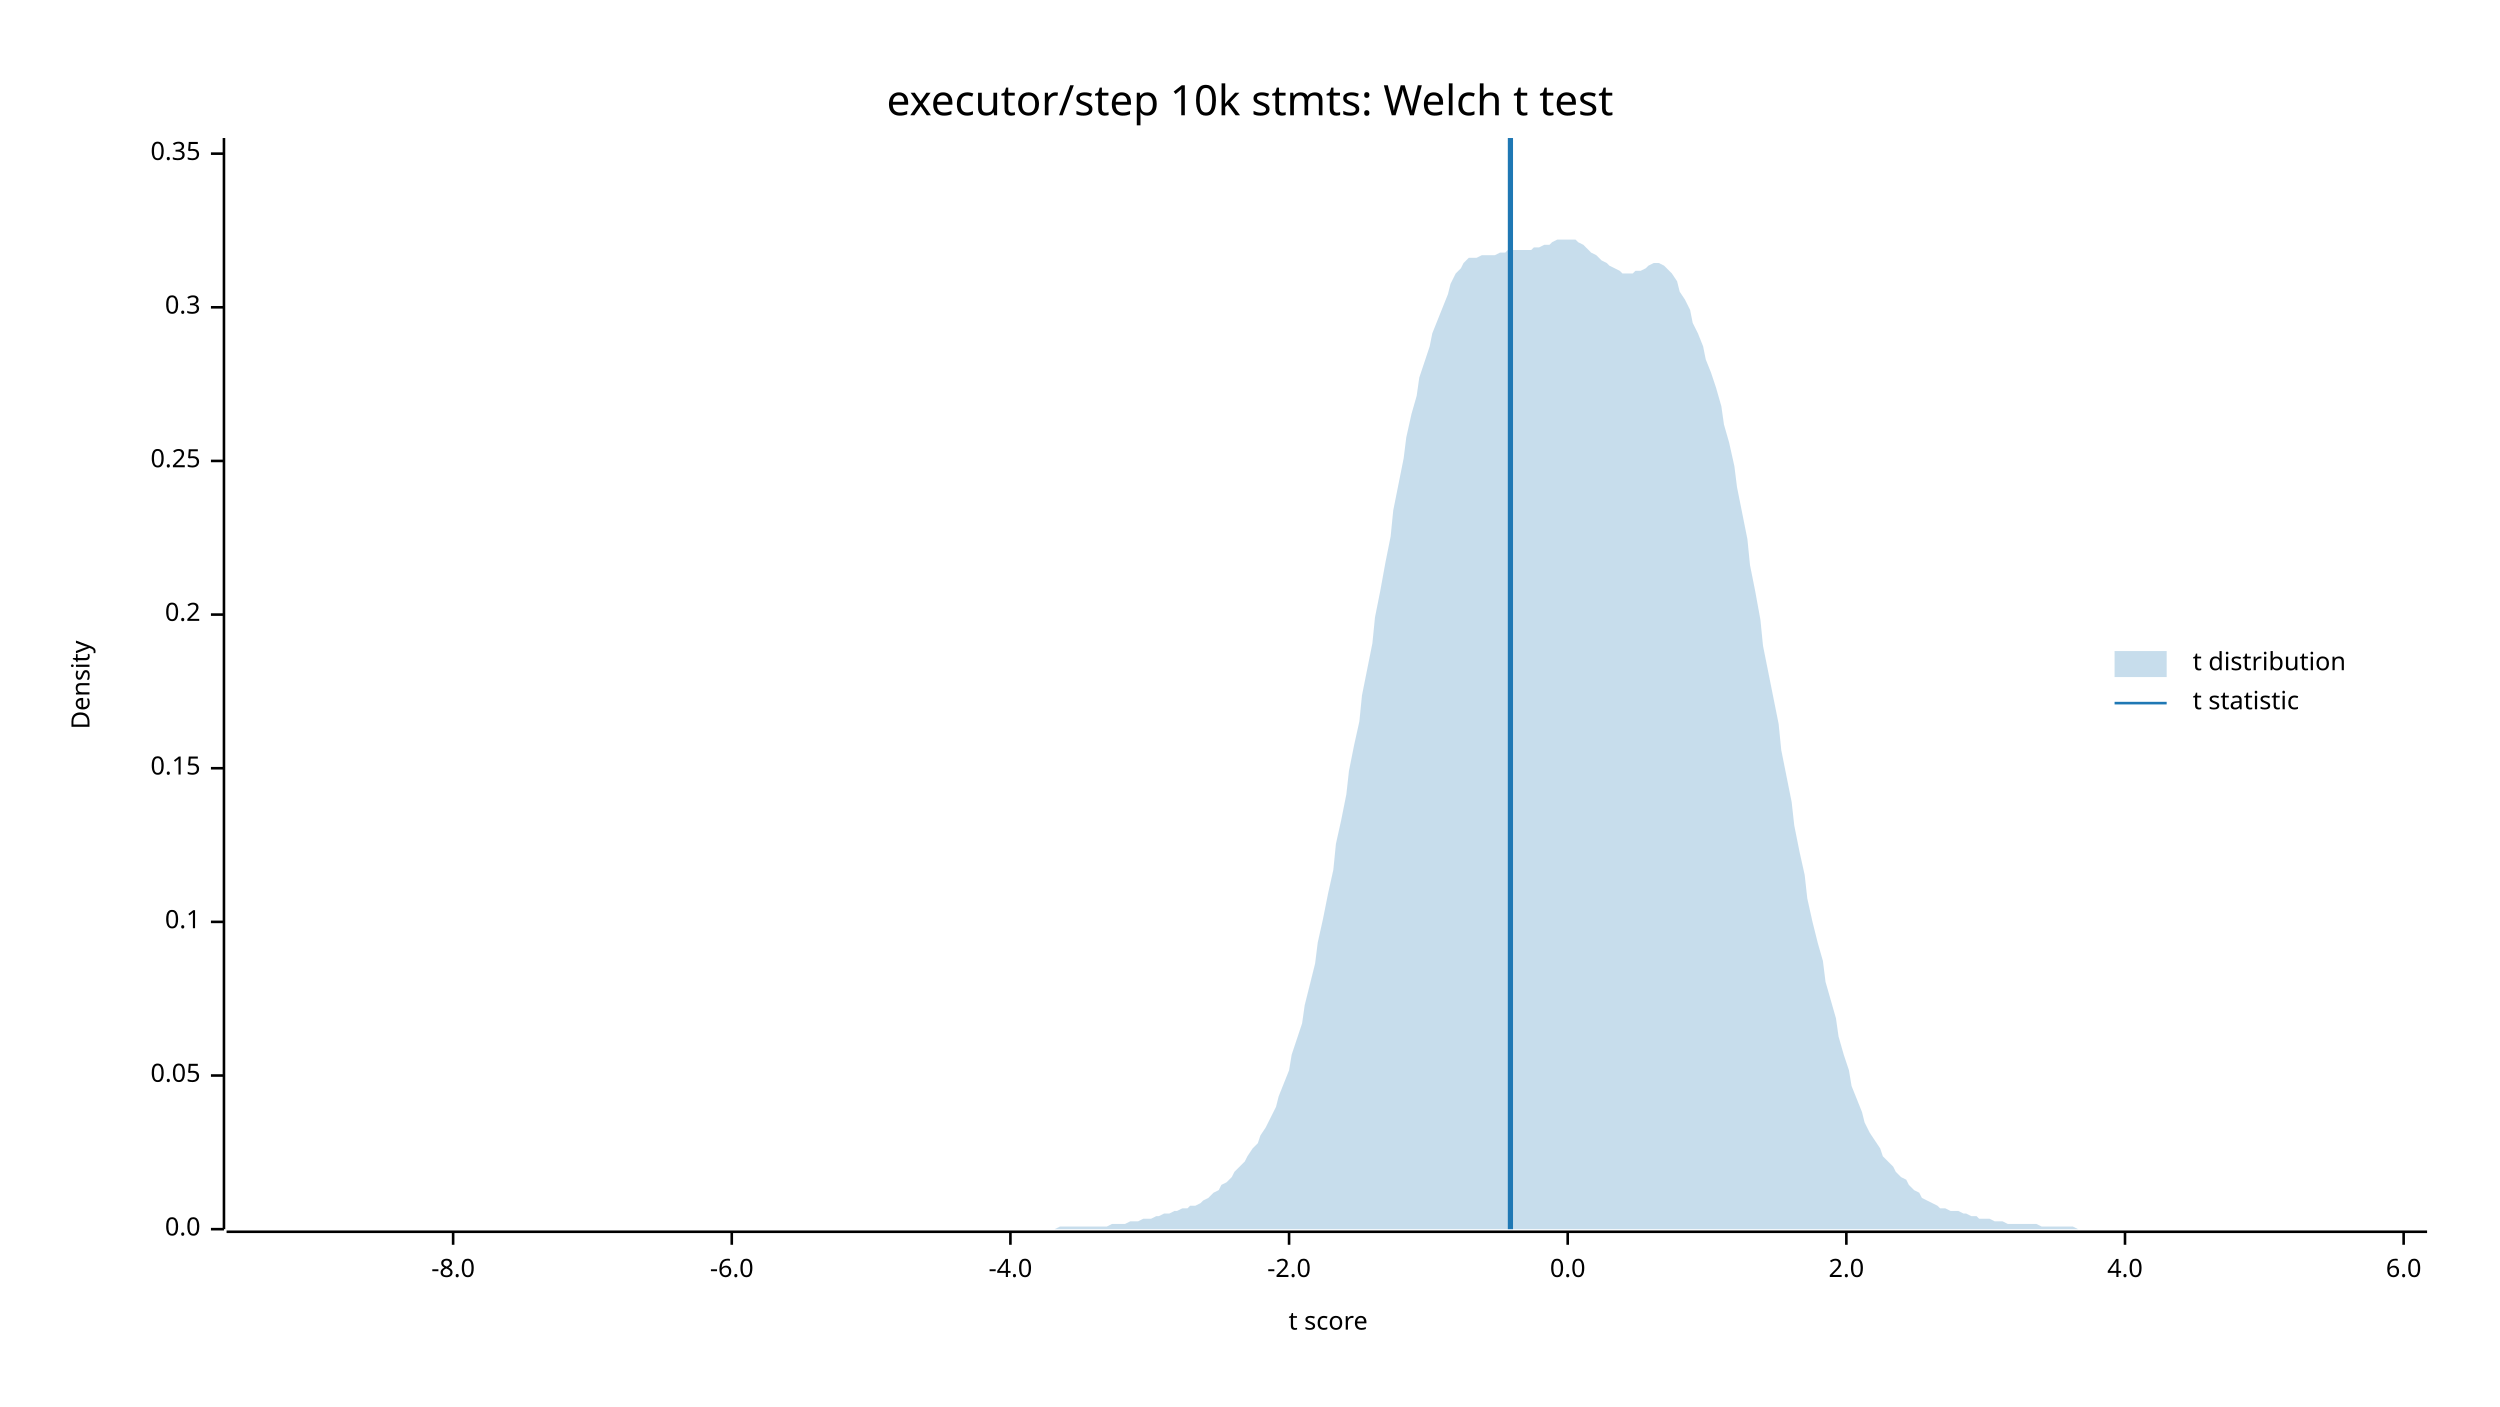
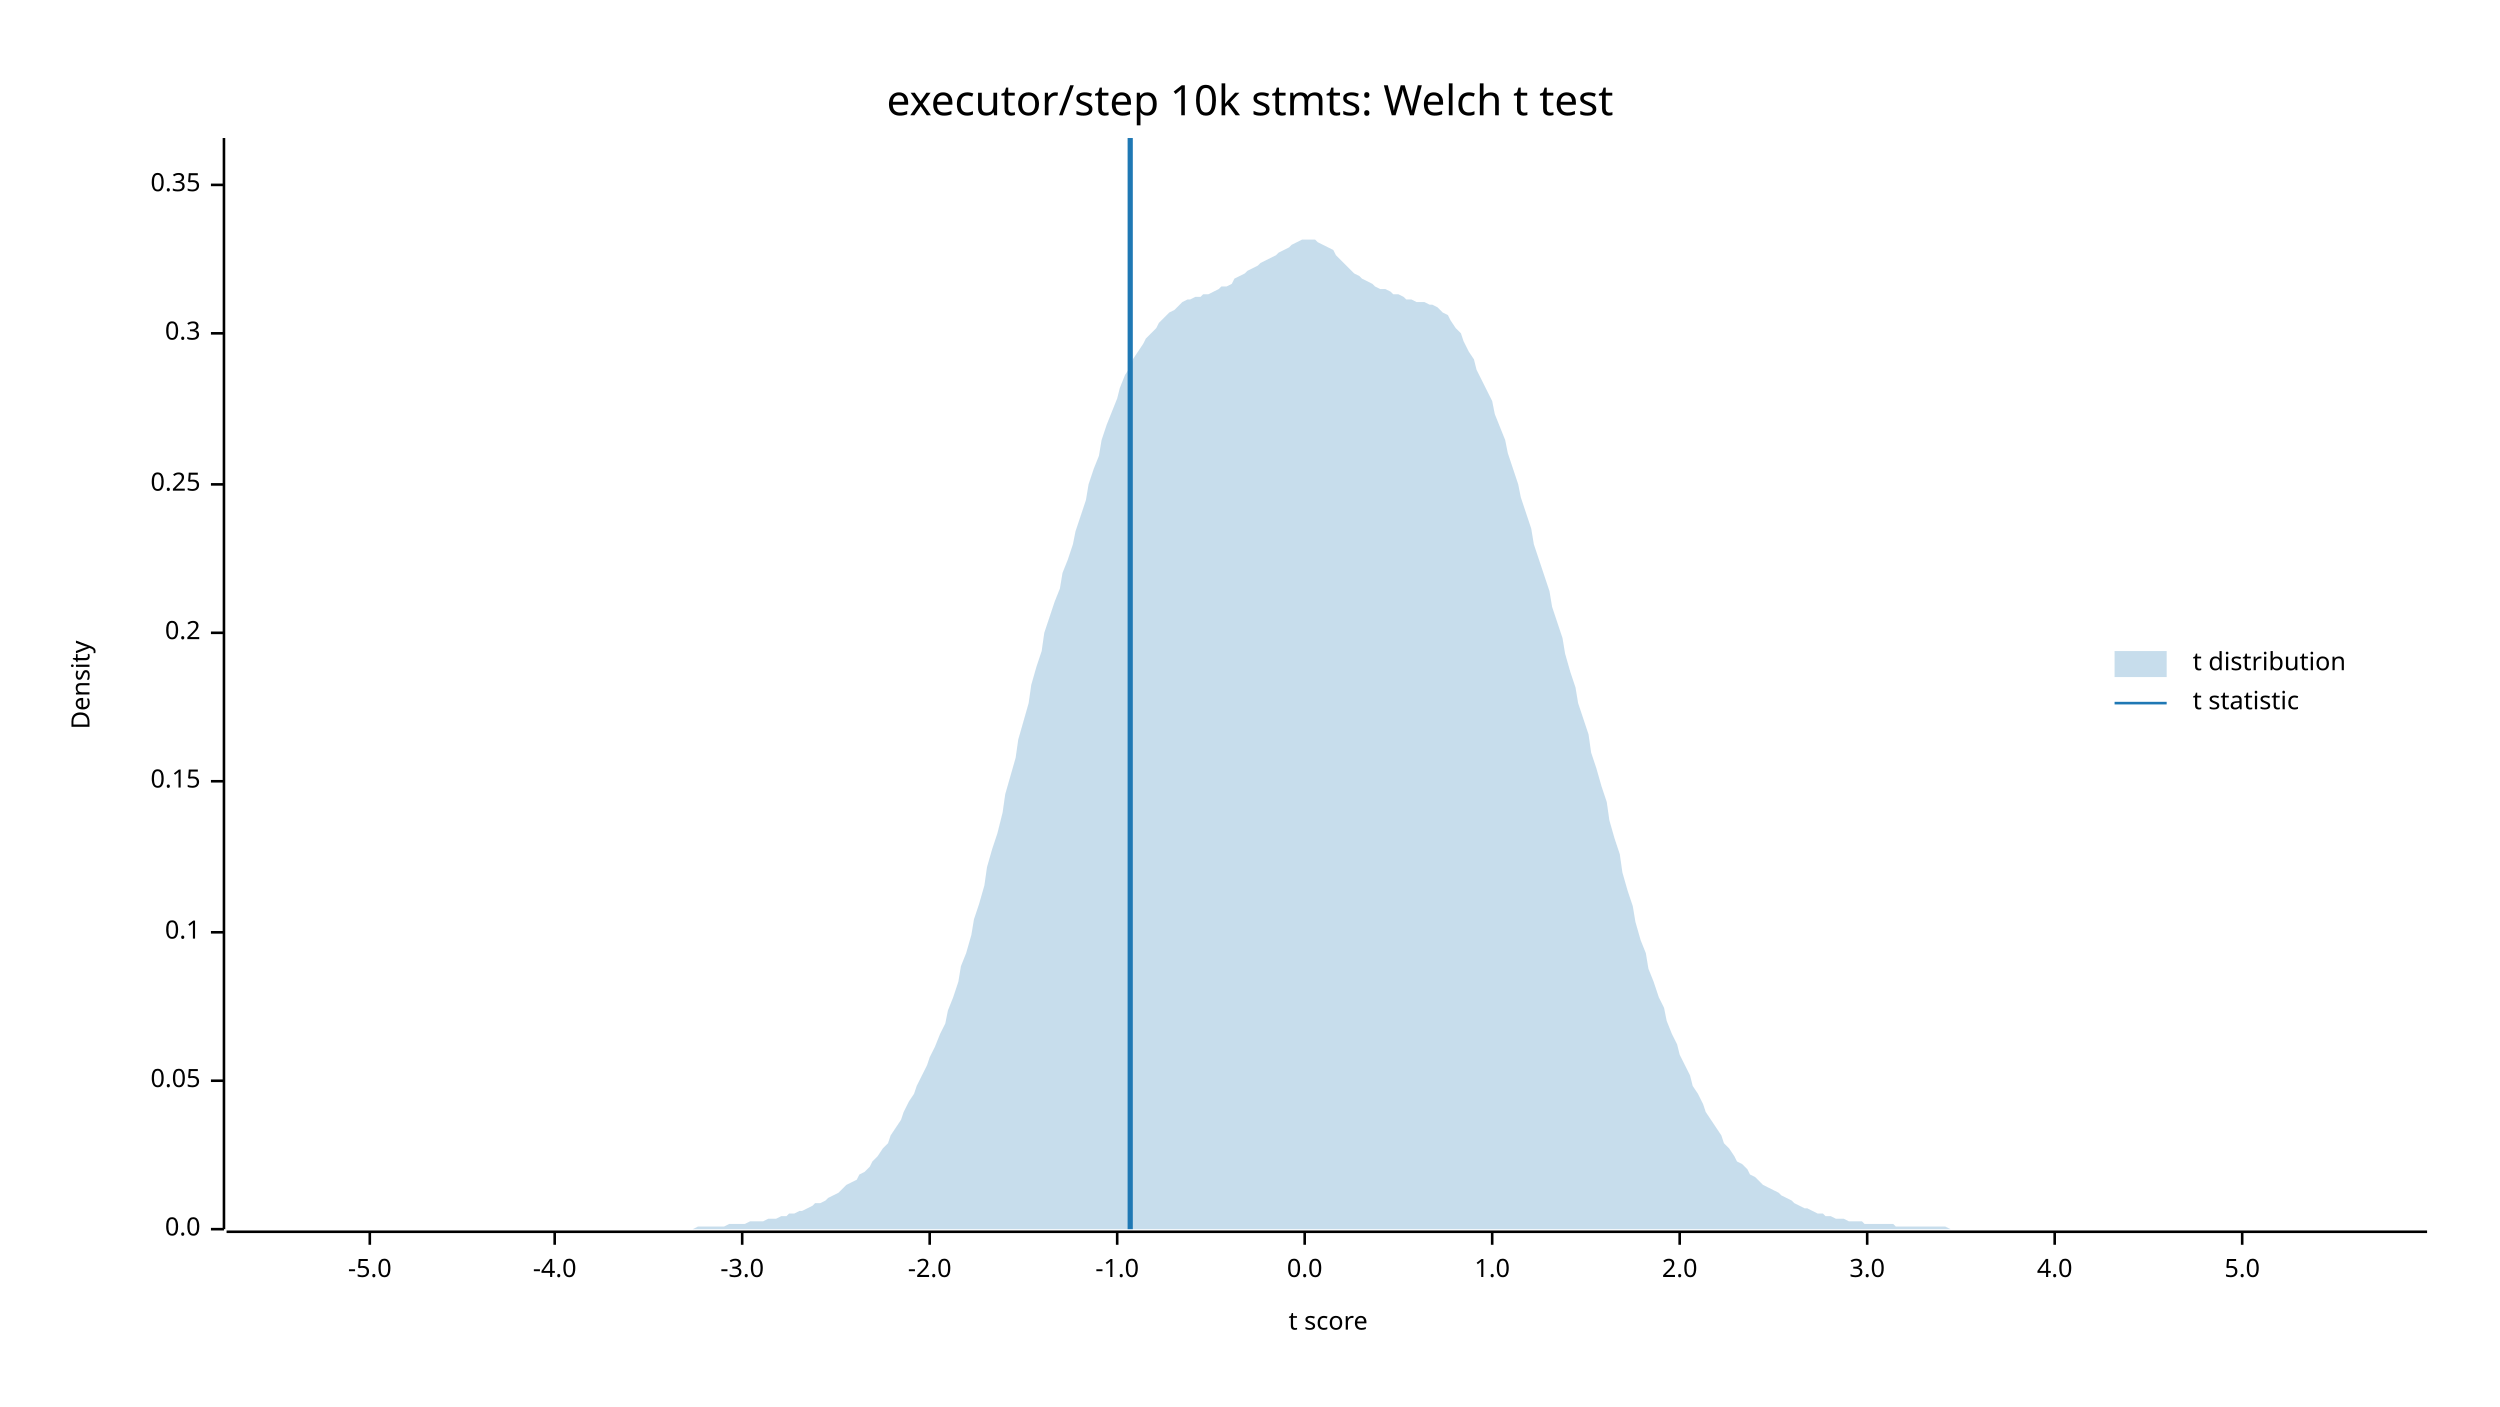
<svg xmlns="http://www.w3.org/2000/svg" width="960" height="540" viewBox="0 0 960 540">
  <text x="480" y="32" dy="0.76em" text-anchor="middle" font-family="sans-serif" font-size="16.129" opacity="1" fill="#000000">
executor/step 10k stmts: Welch t test
</text>
  <text x="27" y="263" dy="0.76em" text-anchor="middle" font-family="sans-serif" font-size="9.677" opacity="1" fill="#000000" transform="rotate(270, 27, 263)">
Density
</text>
  <text x="510" y="513" dy="-0.5ex" text-anchor="middle" font-family="sans-serif" font-size="9.677" opacity="1" fill="#000000">
t score
</text>
  <polyline fill="none" opacity="1" stroke="#000000" stroke-width="1" points="86,53 86,472 " />
  <text x="77" y="472" dy="0.5ex" text-anchor="end" font-family="sans-serif" font-size="9.677" opacity="1" fill="#000000">
0.0
</text>
  <polyline fill="none" opacity="1" stroke="#000000" stroke-width="1" points="81,472 86,472 " />
-   <text x="77" y="413" dy="0.5ex" text-anchor="end" font-family="sans-serif" font-size="9.677" opacity="1" fill="#000000">
+   <text x="77" y="415" dy="0.5ex" text-anchor="end" font-family="sans-serif" font-size="9.677" opacity="1" fill="#000000">
0.05
</text>
-   <polyline fill="none" opacity="1" stroke="#000000" stroke-width="1" points="81,413 86,413 " />
-   <text x="77" y="354" dy="0.5ex" text-anchor="end" font-family="sans-serif" font-size="9.677" opacity="1" fill="#000000">
+   <polyline fill="none" opacity="1" stroke="#000000" stroke-width="1" points="81,415 86,415 " />
+   <text x="77" y="358" dy="0.5ex" text-anchor="end" font-family="sans-serif" font-size="9.677" opacity="1" fill="#000000">
0.1
</text>
-   <polyline fill="none" opacity="1" stroke="#000000" stroke-width="1" points="81,354 86,354 " />
-   <text x="77" y="295" dy="0.5ex" text-anchor="end" font-family="sans-serif" font-size="9.677" opacity="1" fill="#000000">
+   <polyline fill="none" opacity="1" stroke="#000000" stroke-width="1" points="81,358 86,358 " />
+   <text x="77" y="300" dy="0.5ex" text-anchor="end" font-family="sans-serif" font-size="9.677" opacity="1" fill="#000000">
0.15
</text>
-   <polyline fill="none" opacity="1" stroke="#000000" stroke-width="1" points="81,295 86,295 " />
-   <text x="77" y="236" dy="0.5ex" text-anchor="end" font-family="sans-serif" font-size="9.677" opacity="1" fill="#000000">
+   <polyline fill="none" opacity="1" stroke="#000000" stroke-width="1" points="81,300 86,300 " />
+   <text x="77" y="243" dy="0.5ex" text-anchor="end" font-family="sans-serif" font-size="9.677" opacity="1" fill="#000000">
0.2
</text>
-   <polyline fill="none" opacity="1" stroke="#000000" stroke-width="1" points="81,236 86,236 " />
-   <text x="77" y="177" dy="0.5ex" text-anchor="end" font-family="sans-serif" font-size="9.677" opacity="1" fill="#000000">
+   <polyline fill="none" opacity="1" stroke="#000000" stroke-width="1" points="81,243 86,243 " />
+   <text x="77" y="186" dy="0.5ex" text-anchor="end" font-family="sans-serif" font-size="9.677" opacity="1" fill="#000000">
0.25
</text>
-   <polyline fill="none" opacity="1" stroke="#000000" stroke-width="1" points="81,177 86,177 " />
-   <text x="77" y="118" dy="0.5ex" text-anchor="end" font-family="sans-serif" font-size="9.677" opacity="1" fill="#000000">
+   <polyline fill="none" opacity="1" stroke="#000000" stroke-width="1" points="81,186 86,186 " />
+   <text x="77" y="128" dy="0.5ex" text-anchor="end" font-family="sans-serif" font-size="9.677" opacity="1" fill="#000000">
0.3
</text>
-   <polyline fill="none" opacity="1" stroke="#000000" stroke-width="1" points="81,118 86,118 " />
-   <text x="77" y="59" dy="0.5ex" text-anchor="end" font-family="sans-serif" font-size="9.677" opacity="1" fill="#000000">
+   <polyline fill="none" opacity="1" stroke="#000000" stroke-width="1" points="81,128 86,128 " />
+   <text x="77" y="71" dy="0.5ex" text-anchor="end" font-family="sans-serif" font-size="9.677" opacity="1" fill="#000000">
0.35
</text>
-   <polyline fill="none" opacity="1" stroke="#000000" stroke-width="1" points="81,59 86,59 " />
+   <polyline fill="none" opacity="1" stroke="#000000" stroke-width="1" points="81,71 86,71 " />
  <polyline fill="none" opacity="1" stroke="#000000" stroke-width="1" points="87,473 932,473 " />
-   <text x="174" y="483" dy="0.76em" text-anchor="middle" font-family="sans-serif" font-size="9.677" opacity="1" fill="#000000">
- -8.0
+   <text x="142" y="483" dy="0.76em" text-anchor="middle" font-family="sans-serif" font-size="9.677" opacity="1" fill="#000000">
+ -5.0
</text>
-   <polyline fill="none" opacity="1" stroke="#000000" stroke-width="1" points="174,473 174,478 " />
-   <text x="281" y="483" dy="0.76em" text-anchor="middle" font-family="sans-serif" font-size="9.677" opacity="1" fill="#000000">
- -6.0
- </text>
-   <polyline fill="none" opacity="1" stroke="#000000" stroke-width="1" points="281,473 281,478 " />
-   <text x="388" y="483" dy="0.76em" text-anchor="middle" font-family="sans-serif" font-size="9.677" opacity="1" fill="#000000">
+   <polyline fill="none" opacity="1" stroke="#000000" stroke-width="1" points="142,473 142,478 " />
+   <text x="213" y="483" dy="0.76em" text-anchor="middle" font-family="sans-serif" font-size="9.677" opacity="1" fill="#000000">
-4.0
</text>
-   <polyline fill="none" opacity="1" stroke="#000000" stroke-width="1" points="388,473 388,478 " />
-   <text x="495" y="483" dy="0.76em" text-anchor="middle" font-family="sans-serif" font-size="9.677" opacity="1" fill="#000000">
+   <polyline fill="none" opacity="1" stroke="#000000" stroke-width="1" points="213,473 213,478 " />
+   <text x="285" y="483" dy="0.76em" text-anchor="middle" font-family="sans-serif" font-size="9.677" opacity="1" fill="#000000">
+ -3.0
+ </text>
+   <polyline fill="none" opacity="1" stroke="#000000" stroke-width="1" points="285,473 285,478 " />
+   <text x="357" y="483" dy="0.76em" text-anchor="middle" font-family="sans-serif" font-size="9.677" opacity="1" fill="#000000">
-2.0
</text>
-   <polyline fill="none" opacity="1" stroke="#000000" stroke-width="1" points="495,473 495,478 " />
-   <text x="602" y="483" dy="0.76em" text-anchor="middle" font-family="sans-serif" font-size="9.677" opacity="1" fill="#000000">
+   <polyline fill="none" opacity="1" stroke="#000000" stroke-width="1" points="357,473 357,478 " />
+   <text x="429" y="483" dy="0.76em" text-anchor="middle" font-family="sans-serif" font-size="9.677" opacity="1" fill="#000000">
+ -1.0
+ </text>
+   <polyline fill="none" opacity="1" stroke="#000000" stroke-width="1" points="429,473 429,478 " />
+   <text x="501" y="483" dy="0.76em" text-anchor="middle" font-family="sans-serif" font-size="9.677" opacity="1" fill="#000000">
0.0
</text>
-   <polyline fill="none" opacity="1" stroke="#000000" stroke-width="1" points="602,473 602,478 " />
-   <text x="709" y="483" dy="0.76em" text-anchor="middle" font-family="sans-serif" font-size="9.677" opacity="1" fill="#000000">
+   <polyline fill="none" opacity="1" stroke="#000000" stroke-width="1" points="501,473 501,478 " />
+   <text x="573" y="483" dy="0.76em" text-anchor="middle" font-family="sans-serif" font-size="9.677" opacity="1" fill="#000000">
+ 1.0
+ </text>
+   <polyline fill="none" opacity="1" stroke="#000000" stroke-width="1" points="573,473 573,478 " />
+   <text x="645" y="483" dy="0.76em" text-anchor="middle" font-family="sans-serif" font-size="9.677" opacity="1" fill="#000000">
2.0
</text>
-   <polyline fill="none" opacity="1" stroke="#000000" stroke-width="1" points="709,473 709,478 " />
-   <text x="816" y="483" dy="0.76em" text-anchor="middle" font-family="sans-serif" font-size="9.677" opacity="1" fill="#000000">
+   <polyline fill="none" opacity="1" stroke="#000000" stroke-width="1" points="645,473 645,478 " />
+   <text x="717" y="483" dy="0.76em" text-anchor="middle" font-family="sans-serif" font-size="9.677" opacity="1" fill="#000000">
+ 3.0
+ </text>
+   <polyline fill="none" opacity="1" stroke="#000000" stroke-width="1" points="717,473 717,478 " />
+   <text x="789" y="483" dy="0.76em" text-anchor="middle" font-family="sans-serif" font-size="9.677" opacity="1" fill="#000000">
4.0
</text>
-   <polyline fill="none" opacity="1" stroke="#000000" stroke-width="1" points="816,473 816,478 " />
-   <text x="923" y="483" dy="0.76em" text-anchor="middle" font-family="sans-serif" font-size="9.677" opacity="1" fill="#000000">
- 6.0
+   <polyline fill="none" opacity="1" stroke="#000000" stroke-width="1" points="789,473 789,478 " />
+   <text x="861" y="483" dy="0.76em" text-anchor="middle" font-family="sans-serif" font-size="9.677" opacity="1" fill="#000000">
+ 5.0
</text>
-   <polyline fill="none" opacity="1" stroke="#000000" stroke-width="1" points="923,473 923,478 " />
-   <polygon opacity="0.25" fill="#1F78B4" points="87,472 88,472 90,472 92,472 93,472 95,472 97,472 98,472 100,472 102,472 103,472 105,472 107,472 109,472 110,472 112,472 114,472 115,472 117,472 119,472 120,472 122,472 124,472 125,472 127,472 129,472 131,472 132,472 134,472 136,472 137,472 139,472 141,472 142,472 144,472 146,472 147,472 149,472 151,472 153,472 154,472 156,472 158,472 159,472 161,472 163,472 164,472 166,472 168,472 169,472 171,472 173,472 175,472 176,472 178,472 180,472 181,472 183,472 185,472 186,472 188,472 190,472 191,472 193,472 195,472 197,472 198,472 200,472 202,472 203,472 205,472 207,472 208,472 210,472 212,472 214,472 215,472 217,472 219,472 220,472 222,472 224,472 225,472 227,472 229,472 230,472 232,472 234,472 236,472 237,472 239,472 241,472 242,472 244,472 246,472 247,472 249,472 251,472 252,472 254,472 256,472 258,472 259,472 261,472 263,472 264,472 266,472 268,472 269,472 271,472 273,472 274,472 276,472 278,472 280,472 281,472 283,472 285,472 286,472 288,472 290,472 291,472 293,472 295,472 296,472 298,472 300,472 302,472 303,472 305,472 307,472 308,472 310,472 312,472 313,472 315,472 317,472 318,472 320,472 322,472 324,472 325,472 327,472 329,472 330,472 332,472 334,472 335,472 337,472 339,472 341,472 342,472 344,472 346,472 347,472 349,472 351,472 352,472 354,472 356,472 357,472 359,472 361,472 363,472 364,472 366,472 368,472 369,472 371,472 373,472 374,472 376,472 378,472 379,472 381,472 383,472 385,472 386,472 388,472 390,472 391,472 393,472 395,472 396,472 398,472 400,472 401,472 403,472 405,472 407,471 408,471 410,471 412,471 413,471 415,471 417,471 418,471 420,471 422,471 423,471 425,471 427,470 429,470 430,470 432,470 434,469 435,469 437,469 439,468 440,468 442,468 444,467 445,467 447,466 449,466 451,465 452,465 454,464 456,464 457,463 459,463 461,462 462,461 464,460 466,458 468,457 469,455 471,454 473,452 474,450 476,448 478,446 479,444 481,441 483,439 484,436 486,433 488,429 490,425 491,421 493,416 495,411 496,405 498,399 500,393 501,386 503,378 505,370 506,362 508,353 510,343 512,334 513,324 515,315 517,305 518,296 520,286 522,277 523,267 525,257 527,247 528,237 530,227 532,216 534,206 535,196 537,186 539,176 540,168 542,159 544,152 545,145 547,139 549,133 550,128 552,123 554,118 556,113 557,109 559,105 561,103 562,101 564,99 566,99 567,99 569,98 571,98 573,98 574,98 576,97 578,97 579,96 581,96 583,96 584,96 586,96 588,96 589,95 591,95 593,94 595,94 596,93 598,92 600,92 601,92 603,92 605,92 606,93 608,94 610,96 611,97 613,98 615,100 617,101 618,102 620,103 622,104 623,105 625,105 627,105 628,104 630,104 632,103 633,102 635,101 637,101 639,102 640,103 642,105 644,108 645,112 647,115 649,119 650,124 652,128 654,133 655,138 657,143 659,149 661,156 662,163 664,170 666,179 667,187 669,197 671,207 672,217 674,227 676,238 677,248 679,258 681,268 683,278 684,288 686,298 688,308 689,317 691,327 693,336 694,345 696,354 698,362 700,369 701,377 703,384 705,391 706,398 708,405 710,411 711,417 713,422 715,427 716,431 718,435 720,438 722,441 723,444 725,446 727,448 728,450 730,452 732,453 733,455 735,457 737,458 738,460 740,461 742,462 744,463 745,464 747,464 749,465 750,465 752,465 754,466 755,466 757,467 759,467 760,468 762,468 764,468 766,469 767,469 769,469 771,470 772,470 774,470 776,470 777,470 779,470 781,470 782,470 784,471 786,471 788,471 789,471 791,471 793,471 794,471 796,471 798,472 799,472 801,472 803,472 804,472 806,472 808,472 810,472 811,472 813,472 815,472 816,472 818,472 820,472 821,472 823,472 825,472 827,472 828,472 830,472 832,472 833,472 835,472 837,472 838,472 840,472 842,472 843,472 845,472 847,472 849,472 850,472 852,472 854,472 855,472 857,472 859,472 860,472 862,472 864,472 865,472 867,472 869,472 871,472 872,472 874,472 876,472 877,472 879,472 881,472 882,472 884,472 886,472 887,472 889,472 891,472 893,472 894,472 896,472 898,472 899,472 901,472 903,472 904,472 906,472 908,472 909,472 911,472 913,472 915,472 916,472 918,472 920,472 921,472 923,472 925,472 926,472 928,472 930,472 932,472 932,472 87,472 " />
-   <polyline fill="none" opacity="1" stroke="#1F78B4" stroke-width="2" points="580,472 580,53 " />
+   <polyline fill="none" opacity="1" stroke="#000000" stroke-width="1" points="861,473 861,478 " />
+   <polygon opacity="0.25" fill="#1F78B4" points="87,472 88,472 90,472 92,472 93,472 95,472 97,472 98,472 100,472 102,472 103,472 105,472 107,472 109,472 110,472 112,472 114,472 115,472 117,472 119,472 120,472 122,472 124,472 125,472 127,472 129,472 131,472 132,472 134,472 136,472 137,472 139,472 141,472 142,472 144,472 146,472 147,472 149,472 151,472 153,472 154,472 156,472 158,472 159,472 161,472 163,472 164,472 166,472 168,472 169,472 171,472 173,472 175,472 176,472 178,472 180,472 181,472 183,472 185,472 186,472 188,472 190,472 191,472 193,472 195,472 197,472 198,472 200,472 202,472 203,472 205,472 207,472 208,472 210,472 212,472 214,472 215,472 217,472 219,472 220,472 222,472 224,472 225,472 227,472 229,472 230,472 232,472 234,472 236,472 237,472 239,472 241,472 242,472 244,472 246,472 247,472 249,472 251,472 252,472 254,472 256,472 258,472 259,472 261,472 263,472 264,472 266,472 268,471 269,471 271,471 273,471 274,471 276,471 278,471 280,470 281,470 283,470 285,470 286,470 288,469 290,469 291,469 293,469 295,468 296,468 298,468 300,467 302,467 303,466 305,466 307,465 308,465 310,464 312,463 313,462 315,462 317,461 318,460 320,459 322,458 324,456 325,455 327,454 329,453 330,451 332,450 334,448 335,446 337,444 339,441 341,439 342,436 344,433 346,430 347,427 349,423 351,420 352,417 354,413 356,409 357,406 359,402 361,397 363,393 364,388 366,383 368,377 369,371 371,366 373,359 374,353 376,347 378,340 379,333 381,326 383,320 385,312 386,305 388,298 390,291 391,284 393,277 395,270 396,263 398,256 400,250 401,243 403,237 405,231 407,226 408,220 410,215 412,209 413,204 415,198 417,192 418,186 420,180 422,175 423,169 425,163 427,158 429,153 430,149 432,144 434,141 435,138 437,135 439,132 440,130 442,128 444,126 445,124 447,122 449,120 451,119 452,118 454,116 456,115 457,115 459,114 461,114 462,113 464,113 466,112 468,111 469,110 471,110 473,109 474,107 476,106 478,105 479,104 481,103 483,102 484,101 486,100 488,99 490,98 491,97 493,96 495,95 496,94 498,93 500,92 501,92 503,92 505,92 506,93 508,94 510,95 512,96 513,98 515,100 517,102 518,103 520,105 522,106 523,107 525,108 527,109 528,110 530,111 532,111 534,112 535,113 537,113 539,114 540,115 542,115 544,116 545,116 547,116 549,117 550,117 552,118 554,120 556,121 557,123 559,126 561,128 562,131 564,135 566,138 567,142 569,146 571,150 573,154 574,159 576,164 578,169 579,174 581,180 583,186 584,191 586,197 588,203 589,209 591,215 593,221 595,227 596,233 598,239 600,245 601,251 603,258 605,264 606,270 608,276 610,282 611,289 613,295 615,302 617,308 618,315 620,322 622,328 623,335 625,342 627,348 628,354 630,361 632,366 633,372 635,377 637,383 639,387 640,392 642,397 644,401 645,405 647,409 649,413 650,417 652,420 654,424 655,427 657,430 659,433 661,436 662,439 664,441 666,444 667,446 669,447 671,449 672,451 674,452 676,454 677,455 679,456 681,457 683,458 684,459 686,460 688,461 689,462 691,463 693,464 694,464 696,465 698,466 700,466 701,467 703,467 705,468 706,468 708,468 710,469 711,469 713,469 715,469 716,470 718,470 720,470 722,470 723,470 725,470 727,470 728,471 730,471 732,471 733,471 735,471 737,471 738,471 740,471 742,471 744,471 745,471 747,471 749,472 750,472 752,472 754,472 755,472 757,472 759,472 760,472 762,472 764,472 766,472 767,472 769,472 771,472 772,472 774,472 776,472 777,472 779,472 781,472 782,472 784,472 786,472 788,472 789,472 791,472 793,472 794,472 796,472 798,472 799,472 801,472 803,472 804,472 806,472 808,472 810,472 811,472 813,472 815,472 816,472 818,472 820,472 821,472 823,472 825,472 827,472 828,472 830,472 832,472 833,472 835,472 837,472 838,472 840,472 842,472 843,472 845,472 847,472 849,472 850,472 852,472 854,472 855,472 857,472 859,472 860,472 862,472 864,472 865,472 867,472 869,472 871,472 872,472 874,472 876,472 877,472 879,472 881,472 882,472 884,472 886,472 887,472 889,472 891,472 893,472 894,472 896,472 898,472 899,472 901,472 903,472 904,472 906,472 908,472 909,472 911,472 913,472 915,472 916,472 918,472 920,472 921,472 923,472 925,472 926,472 928,472 930,472 932,472 932,472 87,472 " />
+   <polyline fill="none" opacity="1" stroke="#1F78B4" stroke-width="2" points="434,472 434,53 " />
  <text x="842" y="250" dy="0.76em" text-anchor="start" font-family="sans-serif" font-size="9.677" opacity="1" fill="#000000">
t distribution
</text>
  <text x="842" y="265" dy="0.76em" text-anchor="start" font-family="sans-serif" font-size="9.677" opacity="1" fill="#000000">
t statistic
</text>
  <rect x="812" y="250" width="20" height="10" opacity="0.25" fill="#1F78B4" stroke="none" />
  <polyline fill="none" opacity="1" stroke="#1F78B4" stroke-width="1" points="812,270 832,270 " />
</svg>
